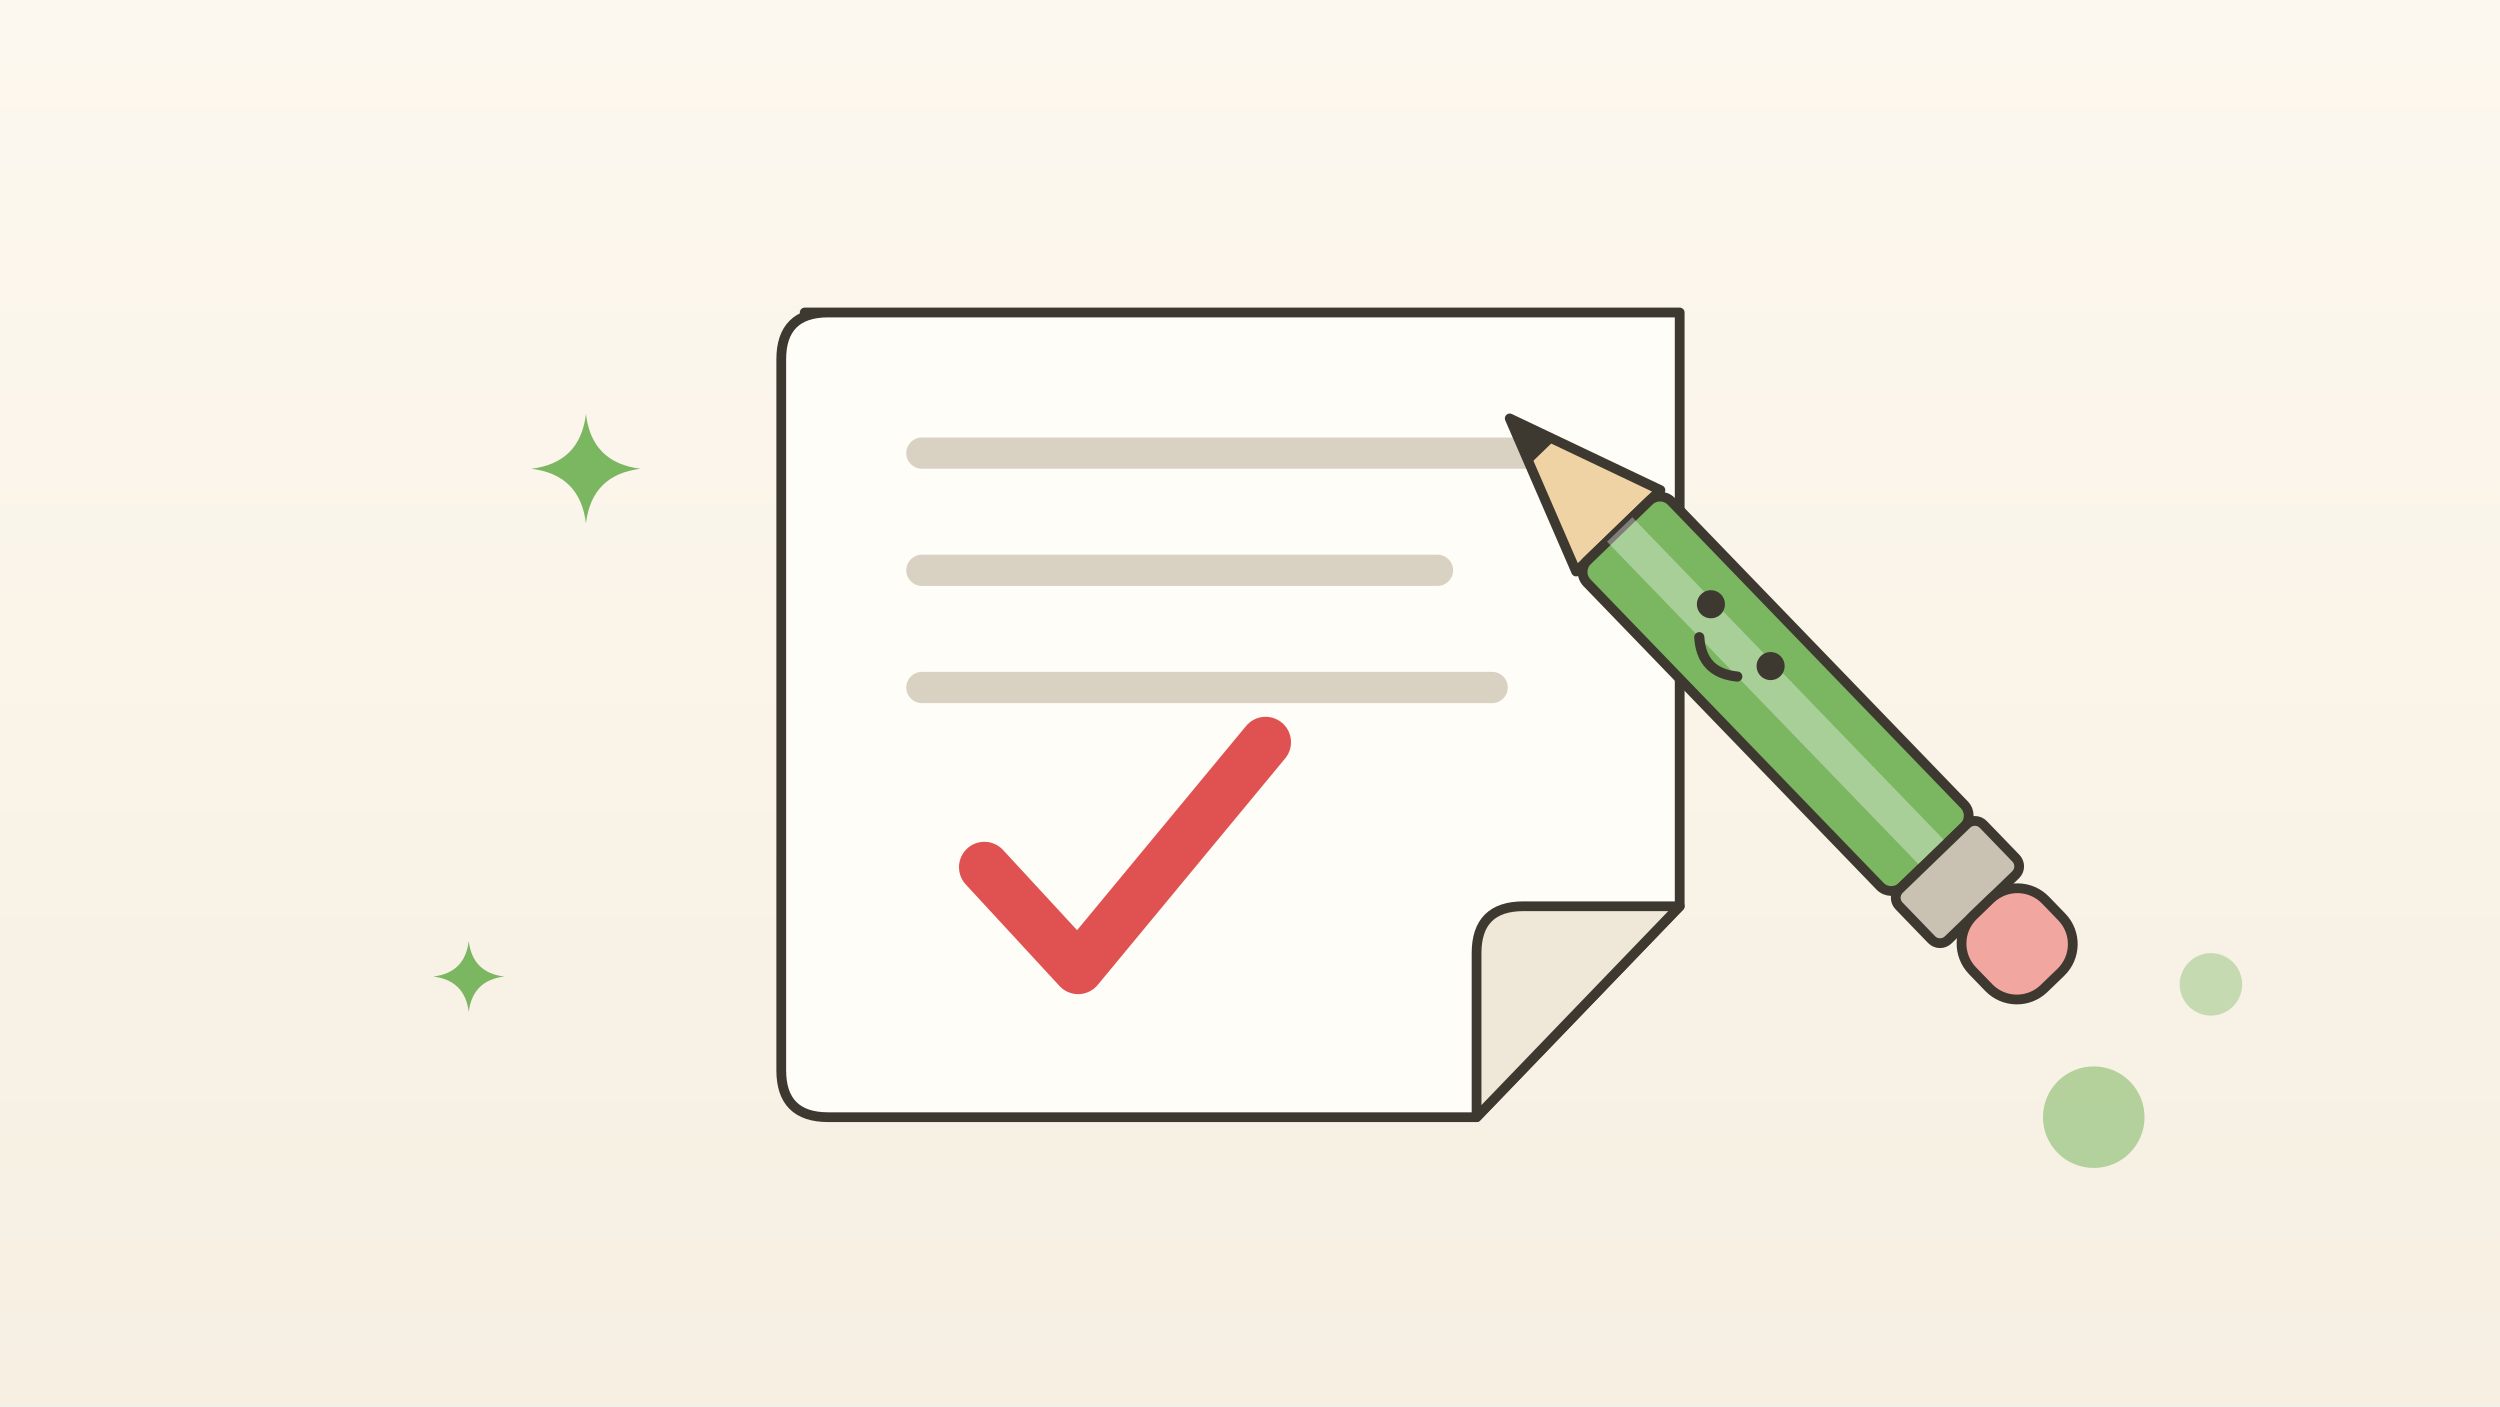
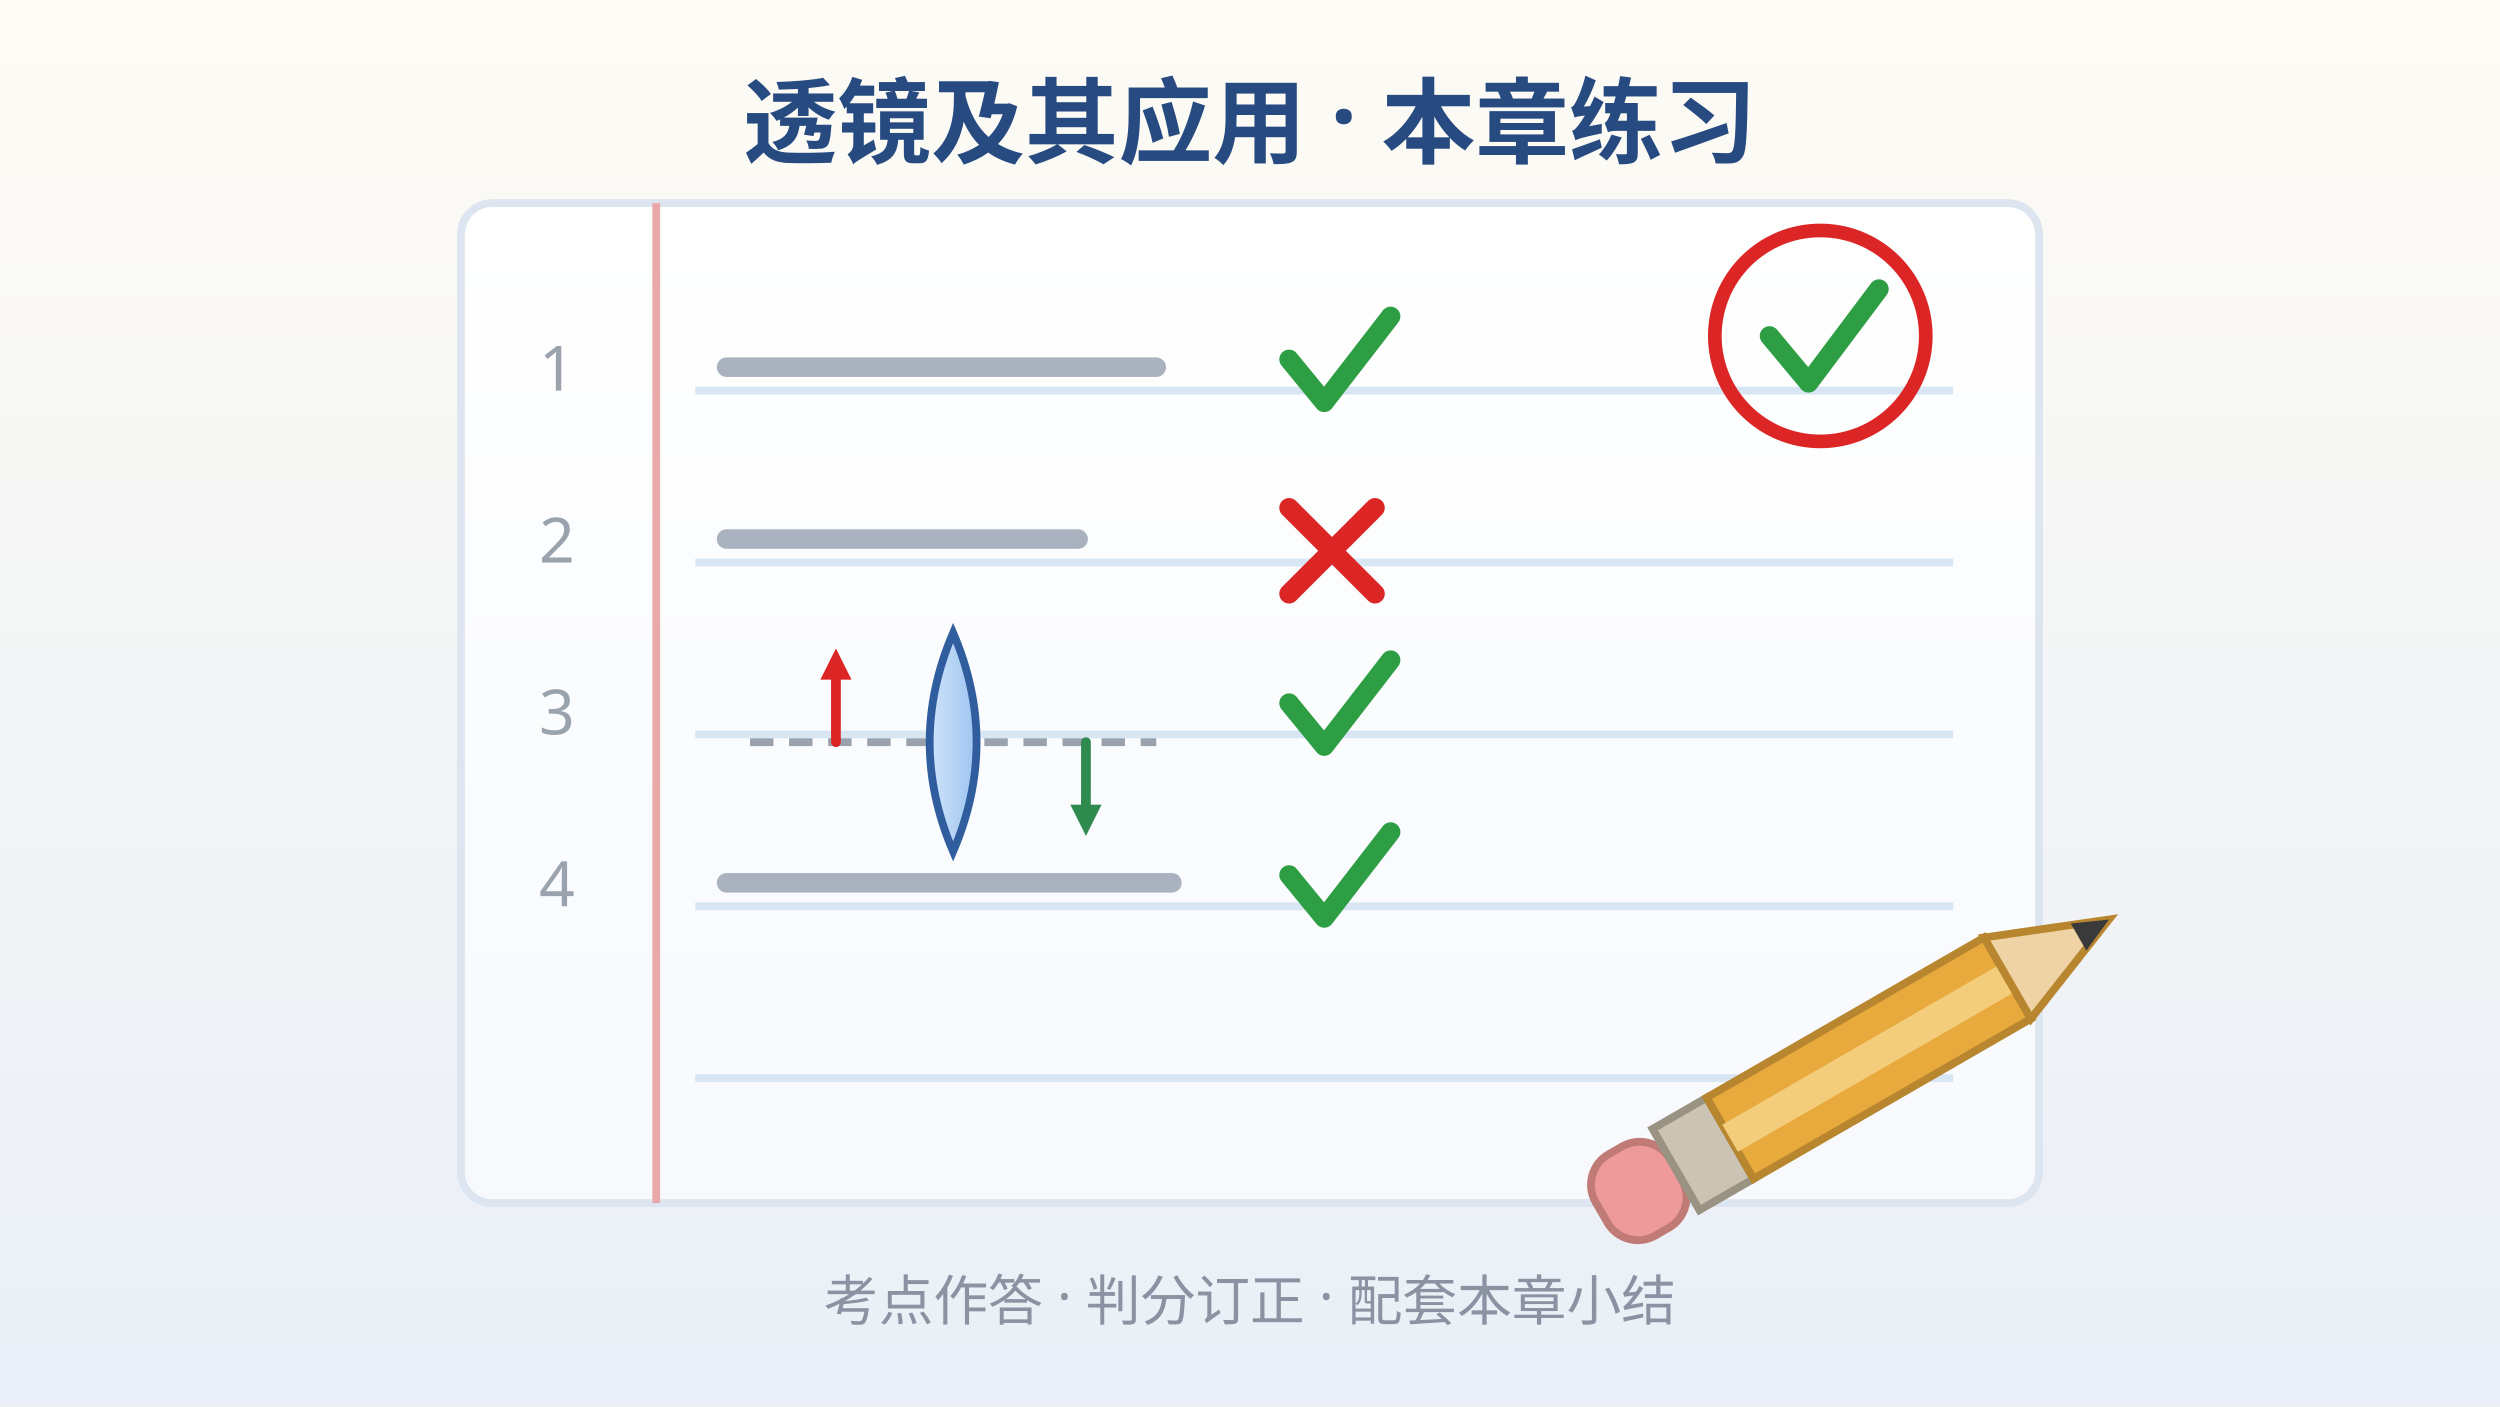
<svg xmlns="http://www.w3.org/2000/svg" viewBox="0 0 640 360" width="640" height="360">
  <defs>
    <linearGradient id="bg" x1="0" y1="0" x2="0" y2="1">
-       <stop offset="0" stop-color="#fdf8ef" />
-       <stop offset="1" stop-color="#f6efe2" />
+       <stop offset="0" stop-color="#fdfbf5" />
+       <stop offset="1" stop-color="#eaeff7" />
+     </linearGradient>
+     <linearGradient id="sheet" x1="0" y1="0" x2="0" y2="1">
+       <stop offset="0" stop-color="#ffffff" />
+       <stop offset="1" stop-color="#f7f9fd" />
+     </linearGradient>
+     <linearGradient id="lensg" x1="0" y1="0" x2="1" y2="0">
+       <stop offset="0" stop-color="#cfe3fb" />
+       <stop offset="1" stop-color="#9dc4f0" />
    </linearGradient>
  </defs>
  <rect width="640" height="360" fill="url(#bg)" />
-   <path d="M206,80 H430 V232 L378,286 H212 Q200,286 200,274 V92 Q200,80 212,80 Z" fill="#fffdf8" stroke="#3d3830" stroke-width="2.5" stroke-linejoin="round" />
-   <path d="M430,232 L378,286 V244 Q378,232 390,232 Z" fill="#efe8d8" stroke="#3d3830" stroke-width="2.5" stroke-linejoin="round" />
-   <rect x="232" y="112" width="164" height="8" rx="4" fill="#d9d2c2" />
-   <rect x="232" y="142" width="140" height="8" rx="4" fill="#d9d2c2" />
-   <rect x="232" y="172" width="154" height="8" rx="4" fill="#d9d2c2" />
-   <path d="M252,222 l24,26 l48,-58" fill="none" stroke="#e05252" stroke-width="13" stroke-linecap="round" stroke-linejoin="round" />
-   <g transform="translate(398,96) rotate(46)">
-     <path d="M0,16 L40,1 L40,31 Z" fill="#f0d3a5" stroke="#3d3830" stroke-width="2.5" stroke-linejoin="round" />
-     <path d="M0,16 L12,11.5 L12,20.5 Z" fill="#3d3830" />
-     <rect x="40" y="1" width="116" height="30" rx="4" fill="#7bb661" stroke="#3d3830" stroke-width="2.5" />
-     <rect x="40" y="11" width="116" height="9" fill="#ffffff" opacity="0.35" />
-     <rect x="156" y="1" width="18" height="30" rx="3" fill="#c9c2b2" stroke="#3d3830" stroke-width="2.5" />
-     <rect x="174" y="3" width="26" height="26" rx="10" fill="#f2a6a0" stroke="#3d3830" stroke-width="2.5" />
-     <circle cx="70" cy="12" r="3.6" fill="#3d3830" />
-     <circle cx="92" cy="12" r="3.6" fill="#3d3830" />
-     <path d="M74,20 q7,6 14,0" fill="none" stroke="#3d3830" stroke-width="2.6" stroke-linecap="round" />
+   <rect x="118" y="52" width="404" height="256" rx="8" fill="url(#sheet)" stroke="#dde5f0" stroke-width="2" />
+   <line x1="168" y1="52" x2="168" y2="308" stroke="#eaa9a9" stroke-width="2" />
+   <g stroke="#d8e6f3" stroke-width="2">
+     <line x1="178" y1="100" x2="500" y2="100" />
+     <line x1="178" y1="144" x2="500" y2="144" />
+     <line x1="178" y1="188" x2="500" y2="188" />
+     <line x1="178" y1="232" x2="500" y2="232" />
+     <line x1="178" y1="276" x2="500" y2="276" />
  </g>
-   <path d="M0,-14 Q1.5,-1.5 14,0 Q1.5,1.5 0,14 Q-1.5,1.5 -14,0 Q-1.5,-1.5 0,-14 Z" transform="translate(150,120) scale(1.0)" fill="#7bb661" />
-   <path d="M0,-14 Q1.5,-1.5 14,0 Q1.5,1.5 0,14 Q-1.5,1.5 -14,0 Q-1.5,-1.5 0,-14 Z" transform="translate(120,250) scale(0.65)" fill="#7bb661" />
-   <circle cx="536" cy="286" r="13" fill="#7bb661" opacity="0.55" />
-   <circle cx="566" cy="252" r="8" fill="#7bb661" opacity="0.4" />
+   <g font-size="16" fill="#9aa3ad" font-family="sans-serif">
+     <text x="138" y="100">1</text>
+     <text x="138" y="144">2</text>
+     <text x="138" y="188">3</text>
+     <text x="138" y="232">4</text>
+   </g>
+   <g stroke="#aab2c0" stroke-width="5" stroke-linecap="round">
+     <line x1="186" y1="94" x2="296" y2="94" />
+     <line x1="186" y1="138" x2="276" y2="138" />
+     <line x1="186" y1="226" x2="300" y2="226" />
+   </g>
+   <path d="M330 92 l9 11 l17 -22" fill="none" stroke="#2e9e44" stroke-width="5" stroke-linecap="round" stroke-linejoin="round" />
+   <path d="M330 130 l22 22 M352 130 l-22 22" fill="none" stroke="#dc2626" stroke-width="5" stroke-linecap="round" />
+   <path d="M330 224 l9 11 l17 -22" fill="none" stroke="#2e9e44" stroke-width="5" stroke-linecap="round" stroke-linejoin="round" />
+   <g>
+     <line x1="192" y1="190" x2="296" y2="190" stroke="#9aa3ad" stroke-width="2" stroke-dasharray="6 4" />
+     <path d="M244 162 Q256 190 244 218 Q232 190 244 162 Z" fill="url(#lensg)" stroke="#2f5d9e" stroke-width="2" />
+     <line x1="214" y1="190" x2="214" y2="170" stroke="#dc2626" stroke-width="2.5" stroke-linecap="round" />
+     <polygon points="214,166 210,174 218,174" fill="#dc2626" />
+     <line x1="278" y1="190" x2="278" y2="210" stroke="#2f8a4e" stroke-width="2.5" stroke-linecap="round" />
+     <polygon points="278,214 274,206 282,206" fill="#2f8a4e" />
+     <path d="M330 180 l9 11 l17 -22" fill="none" stroke="#2e9e44" stroke-width="5" stroke-linecap="round" stroke-linejoin="round" />
+   </g>
+   <circle cx="466" cy="86" r="27" fill="none" stroke="#dc2626" stroke-width="3.5" />
+   <path d="M453 86 l10 12 l18 -24" fill="none" stroke="#2e9e44" stroke-width="5" stroke-linecap="round" stroke-linejoin="round" />
+   <g transform="translate(404,300) rotate(-30)">
+     <rect x="0" y="0" width="22" height="24" rx="9" fill="#ef9a9a" stroke="#c07b76" stroke-width="2" />
+     <rect x="22" y="0" width="16" height="24" fill="#cbc4b4" stroke="#9a9384" stroke-width="2" />
+     <rect x="38" y="0" width="82" height="24" fill="#e8a93d" stroke="#b8862f" stroke-width="2" />
+     <rect x="38" y="8" width="82" height="8" fill="#f4cd7c" />
+     <polygon points="120,0 150,12 120,24" fill="#f0d3a5" stroke="#b8862f" stroke-width="2" />
+     <polygon points="141,8 150,12 141,16" fill="#3a3a3a" />
+   </g>
+   <text x="320" y="40" font-size="24" font-weight="700" fill="#274b80" text-anchor="middle" font-family="sans-serif">透镜及其应用 · 本章练习</text>
+   <text x="320" y="338" font-size="14" fill="#8b93a3" text-anchor="middle" font-family="sans-serif">考点作答 · 判分订正 · 配套本章小结</text>
</svg>
